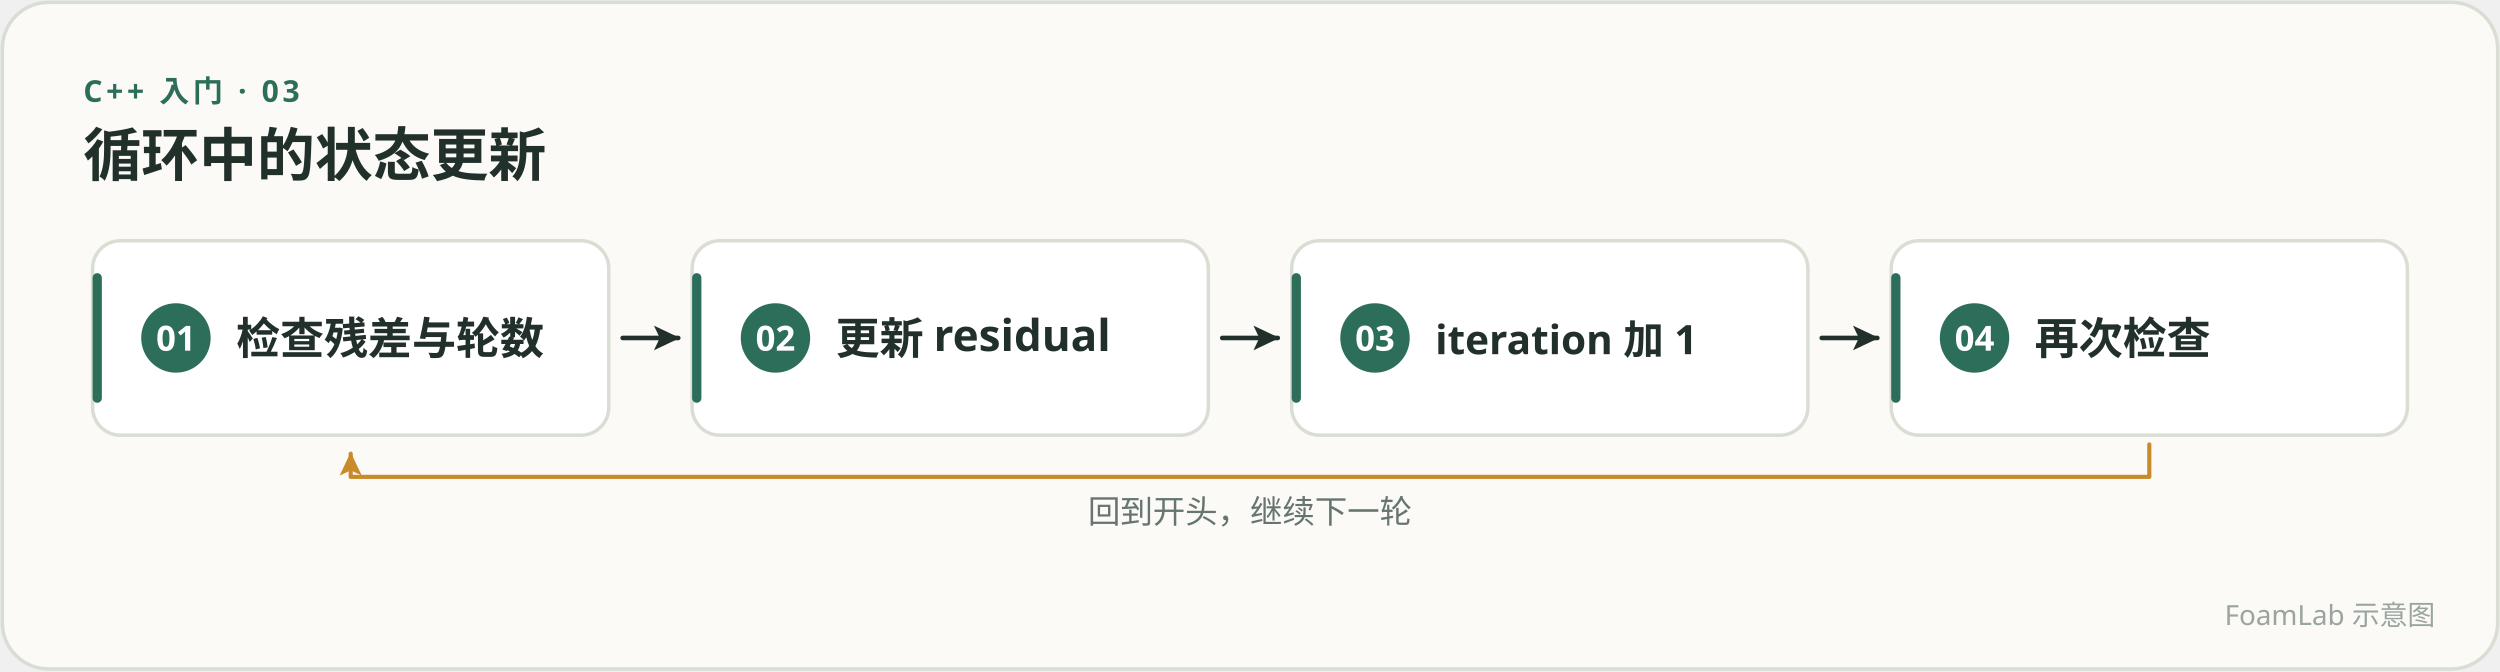
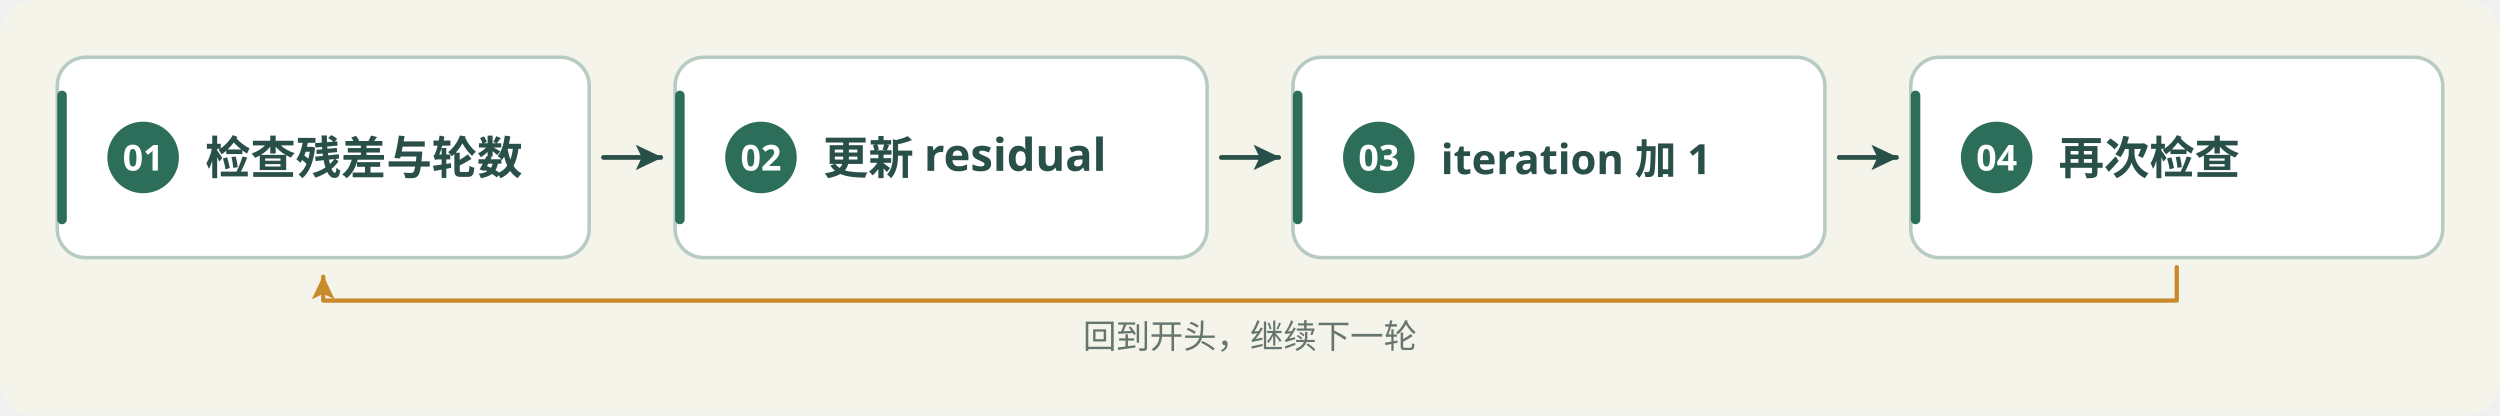
- <svg xmlns="http://www.w3.org/2000/svg" width="1080" height="290" viewBox="0 0 1080 290" role="img" aria-label="循环中的状态更新">
+ <svg xmlns="http://www.w3.org/2000/svg" width="1048" height="174" viewBox="16 80 1048 174" role="img" aria-label="循环中的状态更新">
  <defs>
    <marker id="a-ink" viewBox="0 0 10 10" refX="8.5" refY="5" markerWidth="7" markerHeight="7" orient="auto-start-reverse">
-       <path d="M1 1.2 9 5 1 8.8 2.8 5z" fill="#22302c" />
+       <path d="M1 1.2 9 5 1 8.8 2.8 5z" fill="#294f49" />
    </marker>
    <marker id="a-green" viewBox="0 0 10 10" refX="8.5" refY="5" markerWidth="7" markerHeight="7" orient="auto-start-reverse">
      <path d="M1 1.2 9 5 1 8.8 2.8 5z" fill="#2c6e5a" />
    </marker>
    <marker id="a-teal" viewBox="0 0 10 10" refX="8.5" refY="5" markerWidth="7" markerHeight="7" orient="auto-start-reverse">
      <path d="M1 1.2 9 5 1 8.8 2.8 5z" fill="#2f8a86" />
    </marker>
    <marker id="a-muted" viewBox="0 0 10 10" refX="8.5" refY="5" markerWidth="7" markerHeight="7" orient="auto-start-reverse">
      <path d="M1 1.2 9 5 1 8.8 2.8 5z" fill="#66756f" />
    </marker>
    <marker id="a-amber" viewBox="0 0 10 10" refX="8.5" refY="5" markerWidth="7" markerHeight="7" orient="auto-start-reverse">
      <path d="M1 1.2 9 5 1 8.8 2.8 5z" fill="#c98a2b" />
    </marker>
    <marker id="a-red" viewBox="0 0 10 10" refX="8.5" refY="5" markerWidth="7" markerHeight="7" orient="auto-start-reverse">
      <path d="M1 1.2 9 5 1 8.8 2.8 5z" fill="#c8553d" />
    </marker>
    <marker id="a-blue" viewBox="0 0 10 10" refX="8.5" refY="5" markerWidth="7" markerHeight="7" orient="auto-start-reverse">
      <path d="M1 1.2 9 5 1 8.8 2.8 5z" fill="#3b78b5" />
    </marker>
    <pattern id="hatch" width="8" height="8" patternUnits="userSpaceOnUse" patternTransform="rotate(45)">
      <path d="M0 0v8" stroke="#66756f" stroke-width="1.6" />
    </pattern>
  </defs>
-   <style>text{font-family:'Noto Sans SC','PingFang SC','Microsoft YaHei','Source Han Sans SC',sans-serif;fill:#22302c}.t{font-size:19px}.tb{font-size:19px;font-weight:700}.s{font-size:16px;fill:#66756f}
+   <style>text{font-family:'Noto Sans SC','PingFang SC','Microsoft YaHei','Source Han Sans SC',sans-serif;fill:#294f49}.t{font-size:19px}.tb{font-size:19px;font-weight:700}.s{font-size:16px;fill:#66756f}
.h{font-size:25px;font-weight:700}.k{font-size:13px;fill:#2c6e5a;font-weight:700;letter-spacing:.12em}.m{font-family:'Cascadia Code','JetBrains Mono',Consolas,'DejaVu Sans Mono',monospace;font-size:16px}.mb{font-family:'Cascadia Code','JetBrains Mono',Consolas,'DejaVu Sans Mono',monospace;font-size:17px;font-weight:700}
.tag{font-size:12px;fill:#9aa59f}.c{text-anchor:middle}.e{text-anchor:end}.w{fill:#fff}</style>
-   <rect x="1" y="1" width="1078" height="288" rx="20" fill="#fbfaf6" stroke="#d9ddd3" stroke-width="1.5" />
-   <text x="36.0" y="44.0" class="k">C++ 入门 · 03</text>
-   <text x="36.0" y="76.0" class="h">循环中的状态更新</text>
-   <rect x="40.0" y="104.0" width="223.0" height="84.0" rx="12" fill="#ffffff" stroke="#d9ddd3" stroke-width="1.5" />
-   <rect x="40.0" y="118.0" width="4" height="56.0" rx="2" fill="#2c6e5a" />
-   <circle cx="76.0" cy="146.0" r="15" fill="#2c6e5a" stroke="none" stroke-width="0" />
-   <text x="76.0" y="151.5" class="tb w" text-anchor="middle" style="font-size:15px;fill:#fff">01</text>
-   <text x="102.0" y="153.0" class="tb">检查残差与轮数</text>
-   <line x1="269.0" y1="146.0" x2="293.0" y2="146.0" stroke="#22302c" stroke-width="2" stroke-linecap="round" marker-end="url(#a-ink)" />
-   <rect x="299.0" y="104.0" width="223.0" height="84.0" rx="12" fill="#ffffff" stroke="#d9ddd3" stroke-width="1.5" />
-   <rect x="299.0" y="118.0" width="4" height="56.0" rx="2" fill="#2c6e5a" />
-   <circle cx="335.0" cy="146.0" r="15" fill="#2c6e5a" stroke="none" stroke-width="0" />
-   <text x="335.0" y="151.5" class="tb w" text-anchor="middle" style="font-size:15px;fill:#fff">02</text>
-   <text x="361.0" y="153.0" class="tb">更新 residual</text>
-   <line x1="528.0" y1="146.0" x2="552.0" y2="146.0" stroke="#22302c" stroke-width="2" stroke-linecap="round" marker-end="url(#a-ink)" />
-   <rect x="558.0" y="104.0" width="223.0" height="84.0" rx="12" fill="#ffffff" stroke="#d9ddd3" stroke-width="1.5" />
-   <rect x="558.0" y="118.0" width="4" height="56.0" rx="2" fill="#2c6e5a" />
-   <circle cx="594.0" cy="146.0" r="15" fill="#2c6e5a" stroke="none" stroke-width="0" />
-   <text x="594.0" y="151.5" class="tb w" text-anchor="middle" style="font-size:15px;fill:#fff">03</text>
-   <text x="620.0" y="153.0" class="tb" style="font-size:17.5px">iteration 加 1</text>
-   <line x1="787.0" y1="146.0" x2="811.0" y2="146.0" stroke="#22302c" stroke-width="2" stroke-linecap="round" marker-end="url(#a-ink)" />
-   <rect x="817.0" y="104.0" width="223.0" height="84.0" rx="12" fill="#ffffff" stroke="#d9ddd3" stroke-width="1.5" />
-   <rect x="817.0" y="118.0" width="4" height="56.0" rx="2" fill="#2c6e5a" />
-   <circle cx="853.0" cy="146.0" r="15" fill="#2c6e5a" stroke="none" stroke-width="0" />
-   <text x="853.0" y="151.5" class="tb w" text-anchor="middle" style="font-size:15px;fill:#fff">04</text>
-   <text x="879.0" y="153.0" class="tb">再次检查</text>
-   <path d="M928.5 192 V206 H151.5 V196" fill="none" stroke="#c98a2b" stroke-width="1.8" stroke-linecap="round" stroke-linejoin="round" marker-end="url(#a-amber)" />
-   <text x="540.0" y="226.0" class="s" text-anchor="middle" style="font-size:14px">回到开头，继续下一轮</text>
-   <text x="1052.0" y="270.0" class="tag" text-anchor="end">FoamLab 示意图</text>
+   <rect class="diagram-background" width="1048" height="174" rx="14" fill="#f5f4eb" x="16" y="80" />
+   <g class="diagram-content">
+     <rect x="40.0" y="104.0" width="223.0" height="84.0" rx="12" fill="#ffffff" stroke="#b8cbc2" stroke-width="1.5" />
+     <rect x="40.0" y="118.0" width="4" height="56.0" rx="2" fill="#2c6e5a" />
+     <circle cx="76.0" cy="146.0" r="15" fill="#2c6e5a" stroke="none" stroke-width="0" />
+     <text x="76.0" y="151.5" class="tb w" text-anchor="middle" style="font-size:15px;fill:#fff">01</text>
+     <text x="102.0" y="153.0" class="tb">检查残差与轮数</text>
+     <line x1="269.0" y1="146.0" x2="293.0" y2="146.0" stroke="#294f49" stroke-width="2" stroke-linecap="round" marker-end="url(#a-ink)" />
+     <rect x="299.0" y="104.0" width="223.0" height="84.0" rx="12" fill="#ffffff" stroke="#b8cbc2" stroke-width="1.5" />
+     <rect x="299.0" y="118.0" width="4" height="56.0" rx="2" fill="#2c6e5a" />
+     <circle cx="335.0" cy="146.0" r="15" fill="#2c6e5a" stroke="none" stroke-width="0" />
+     <text x="335.0" y="151.5" class="tb w" text-anchor="middle" style="font-size:15px;fill:#fff">02</text>
+     <text x="361.0" y="153.0" class="tb">更新 residual</text>
+     <line x1="528.0" y1="146.0" x2="552.0" y2="146.0" stroke="#294f49" stroke-width="2" stroke-linecap="round" marker-end="url(#a-ink)" />
+     <rect x="558.0" y="104.0" width="223.0" height="84.0" rx="12" fill="#ffffff" stroke="#b8cbc2" stroke-width="1.5" />
+     <rect x="558.0" y="118.0" width="4" height="56.0" rx="2" fill="#2c6e5a" />
+     <circle cx="594.0" cy="146.0" r="15" fill="#2c6e5a" stroke="none" stroke-width="0" />
+     <text x="594.0" y="151.5" class="tb w" text-anchor="middle" style="font-size:15px;fill:#fff">03</text>
+     <text x="620.0" y="153.0" class="tb" style="font-size:17.5px">iteration 加 1</text>
+     <line x1="787.0" y1="146.0" x2="811.0" y2="146.0" stroke="#294f49" stroke-width="2" stroke-linecap="round" marker-end="url(#a-ink)" />
+     <rect x="817.0" y="104.0" width="223.0" height="84.0" rx="12" fill="#ffffff" stroke="#b8cbc2" stroke-width="1.5" />
+     <rect x="817.0" y="118.0" width="4" height="56.0" rx="2" fill="#2c6e5a" />
+     <circle cx="853.0" cy="146.0" r="15" fill="#2c6e5a" stroke="none" stroke-width="0" />
+     <text x="853.0" y="151.5" class="tb w" text-anchor="middle" style="font-size:15px;fill:#fff">04</text>
+     <text x="879.0" y="153.0" class="tb">再次检查</text>
+     <path d="M928.5 192 V206 H151.5 V196" fill="none" stroke="#c98a2b" stroke-width="1.8" stroke-linecap="round" stroke-linejoin="round" marker-end="url(#a-amber)" />
+     <text x="540.0" y="226.0" class="s" text-anchor="middle" style="font-size:14px">回到开头，继续下一轮</text>
+   </g>
</svg>
